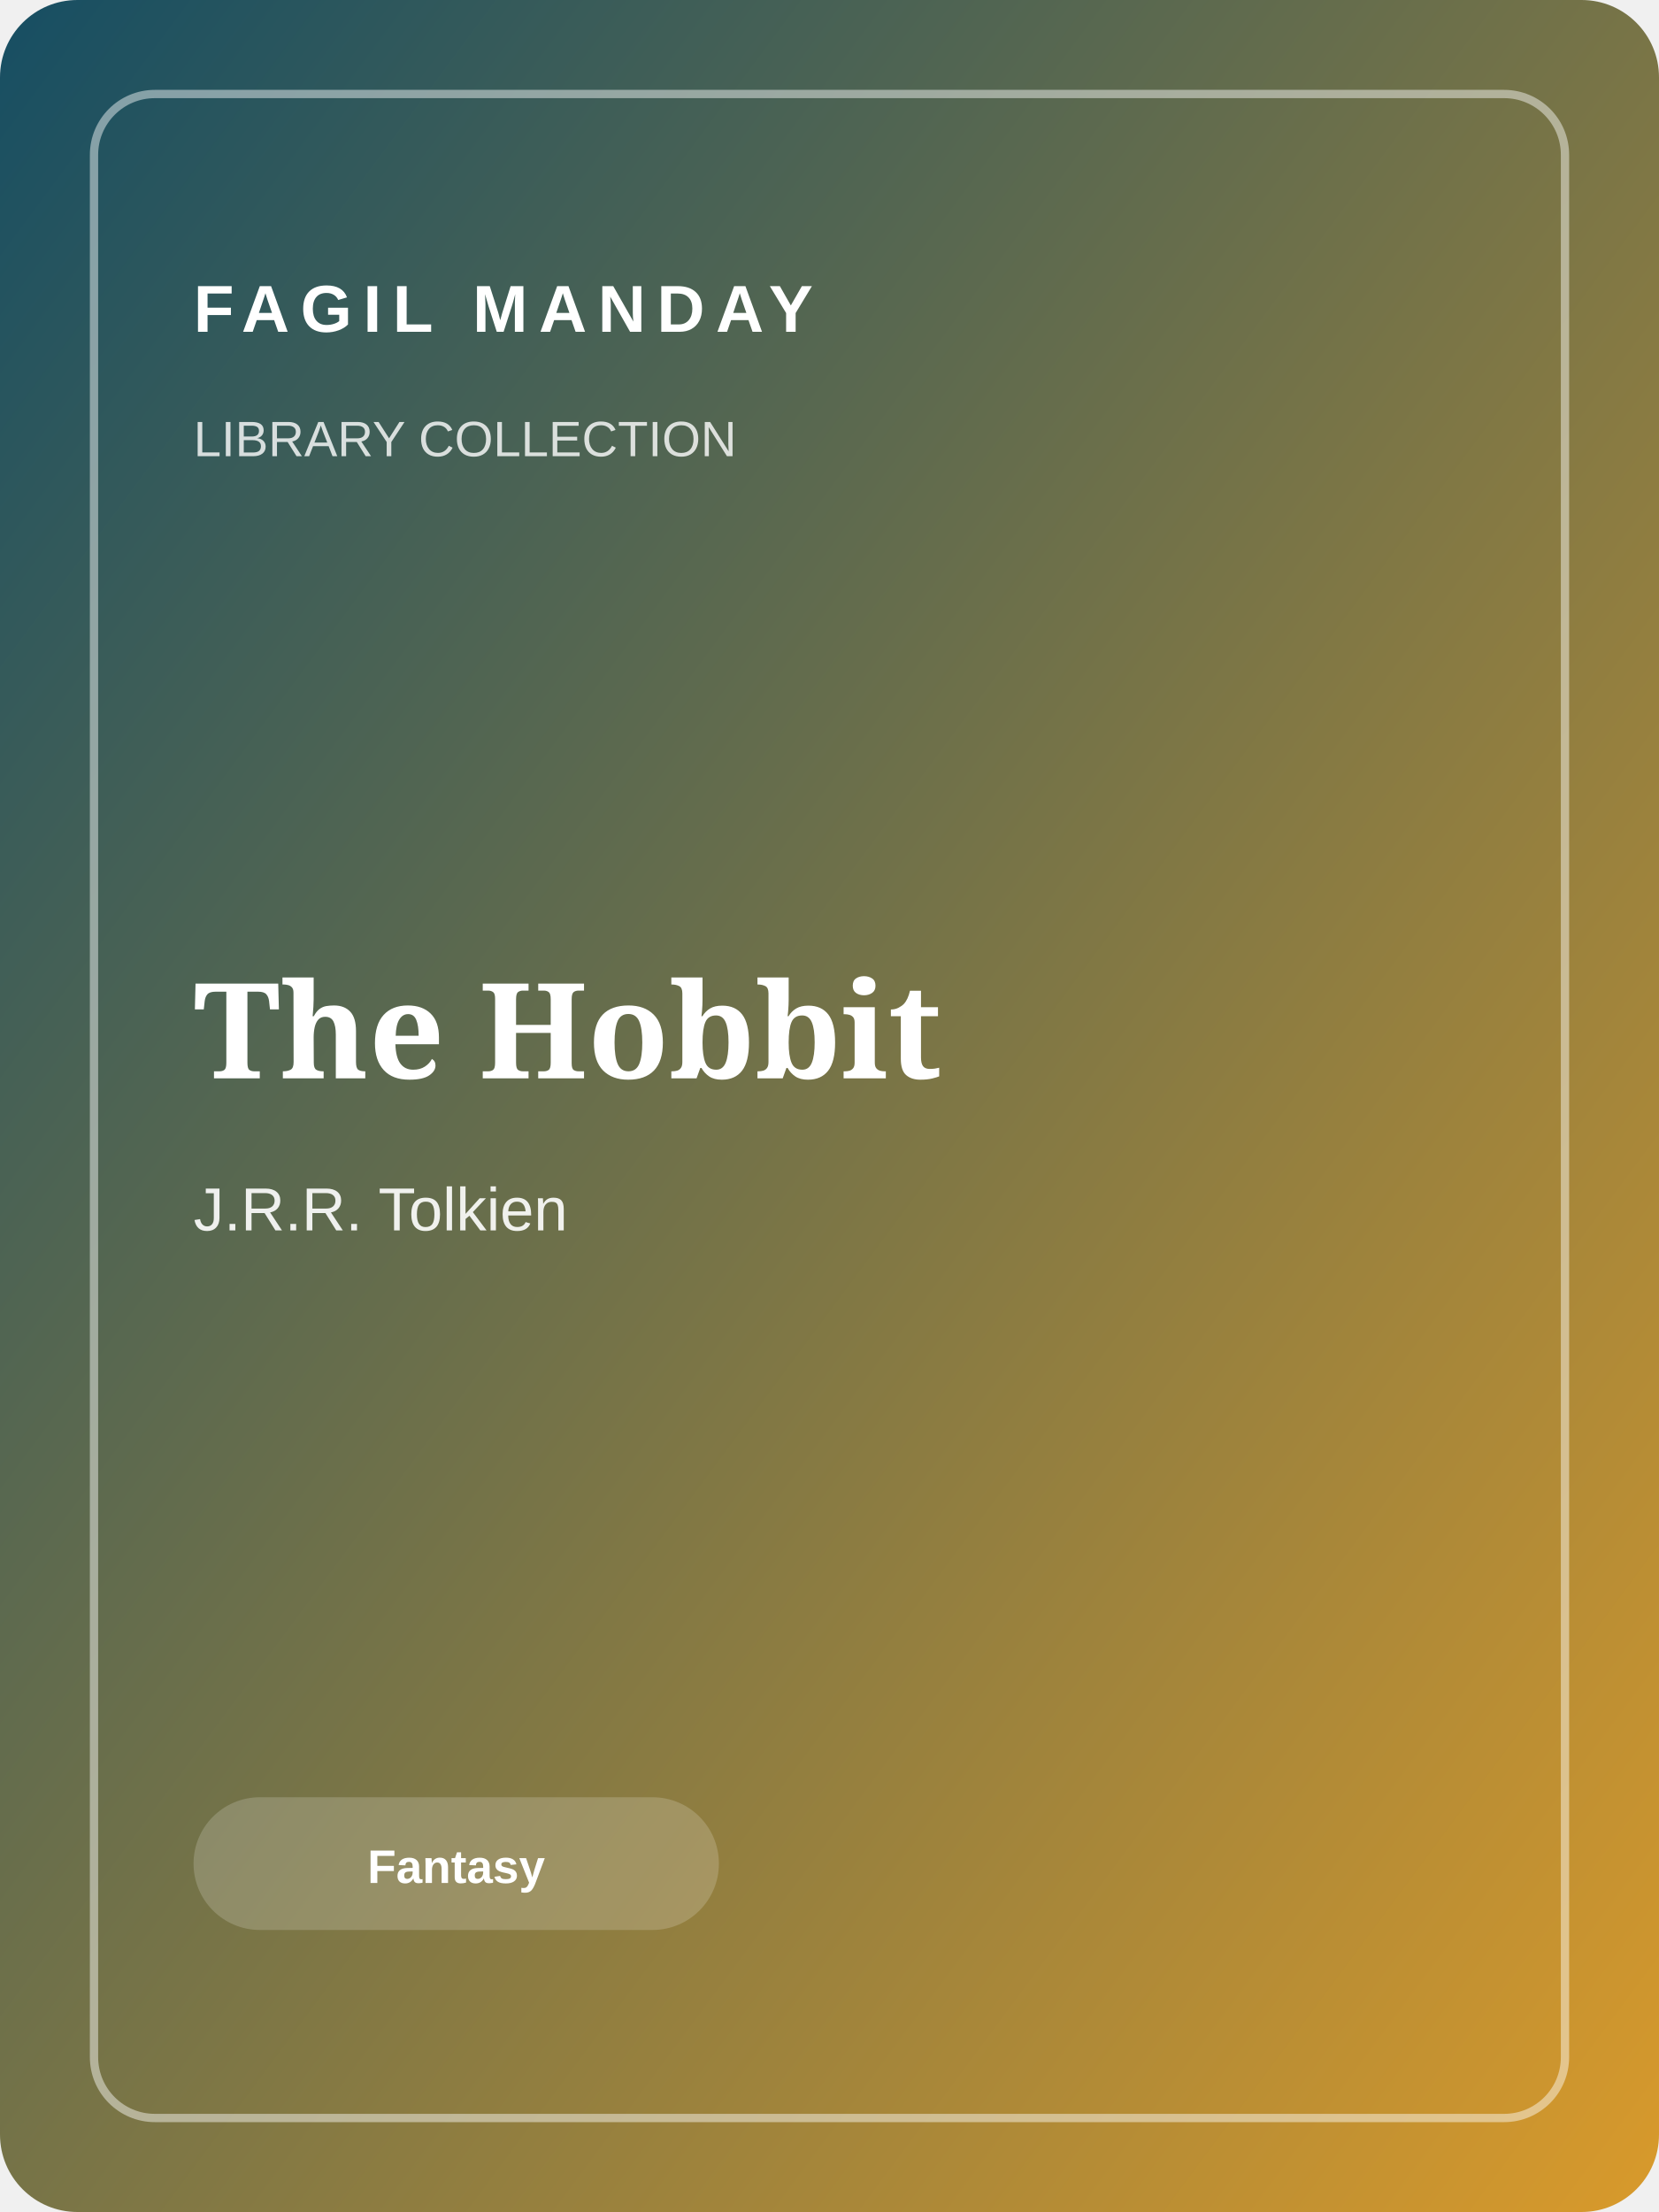
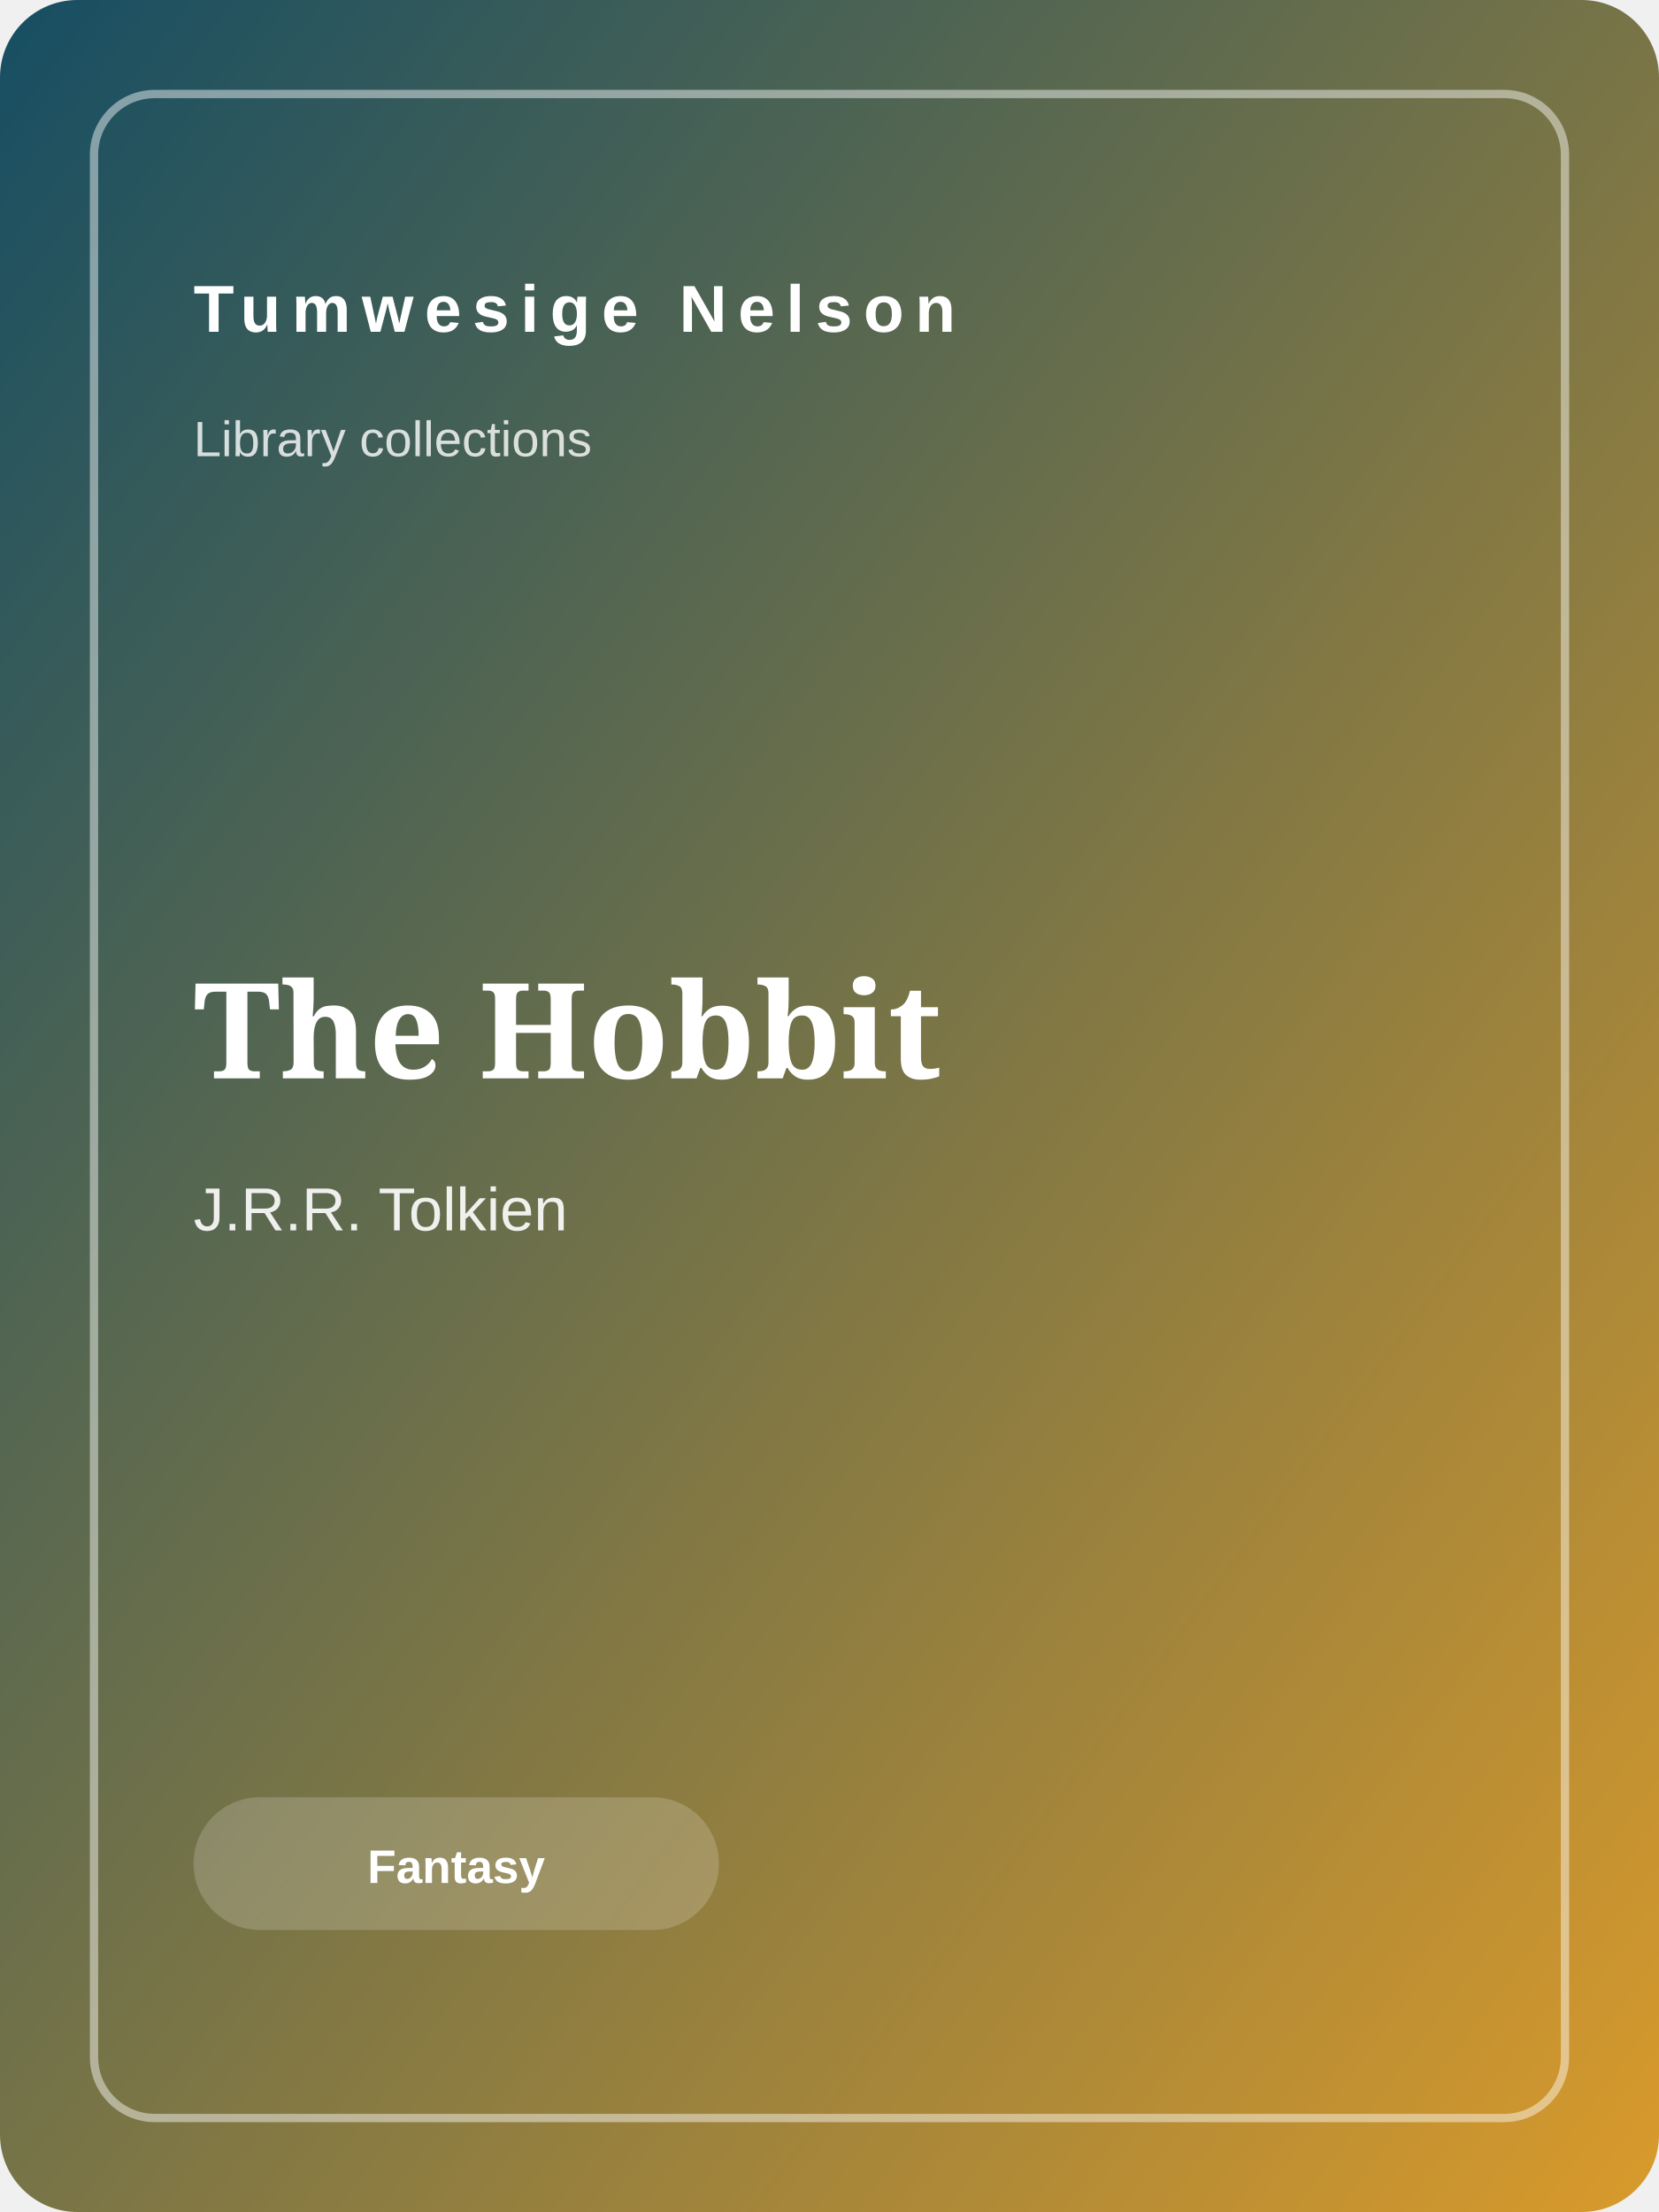
<svg xmlns="http://www.w3.org/2000/svg" viewBox="0 0 600 800">
  <defs>
    <linearGradient id="g" x1="0" y1="0" x2="1" y2="1">
      <stop stop-color="#164e63" />
      <stop offset="1" stop-color="#d99a2b" />
    </linearGradient>
  </defs>
  <rect width="600" height="800" rx="28" fill="url(#g)" />
  <rect x="34" y="34" width="532" height="732" rx="22" fill="none" stroke="#fff" stroke-opacity=".45" stroke-width="3" />
-   <text x="70" y="120" fill="#fff" font-family="Arial,sans-serif" font-size="24" font-weight="700" letter-spacing="4">FAGIL MANDAY</text>
-   <text x="70" y="165" fill="#fff" font-family="Arial,sans-serif" font-size="18" opacity=".8">LIBRARY COLLECTION</text>
+   <text x="70" y="120" fill="#fff" font-family="Arial,sans-serif" font-size="24" font-weight="700" letter-spacing="4">Tumwesige Nelson</text>
+   <text x="70" y="165" fill="#fff" font-family="Arial,sans-serif" font-size="18" opacity=".8">Library collections</text>
  <text x="70" y="390" fill="#fff" font-family="Georgia,serif" font-size="48" font-weight="700">The Hobbit</text>
  <text x="70" y="445" fill="#fff" font-family="Arial,sans-serif" font-size="22" opacity=".9">J.R.R. Tolkien</text>
  <rect x="70" y="650" width="190" height="48" rx="24" fill="#fff" fill-opacity=".18" />
  <text x="165" y="681" text-anchor="middle" fill="#fff" font-family="Arial,sans-serif" font-size="17" font-weight="700">Fantasy</text>
</svg>
